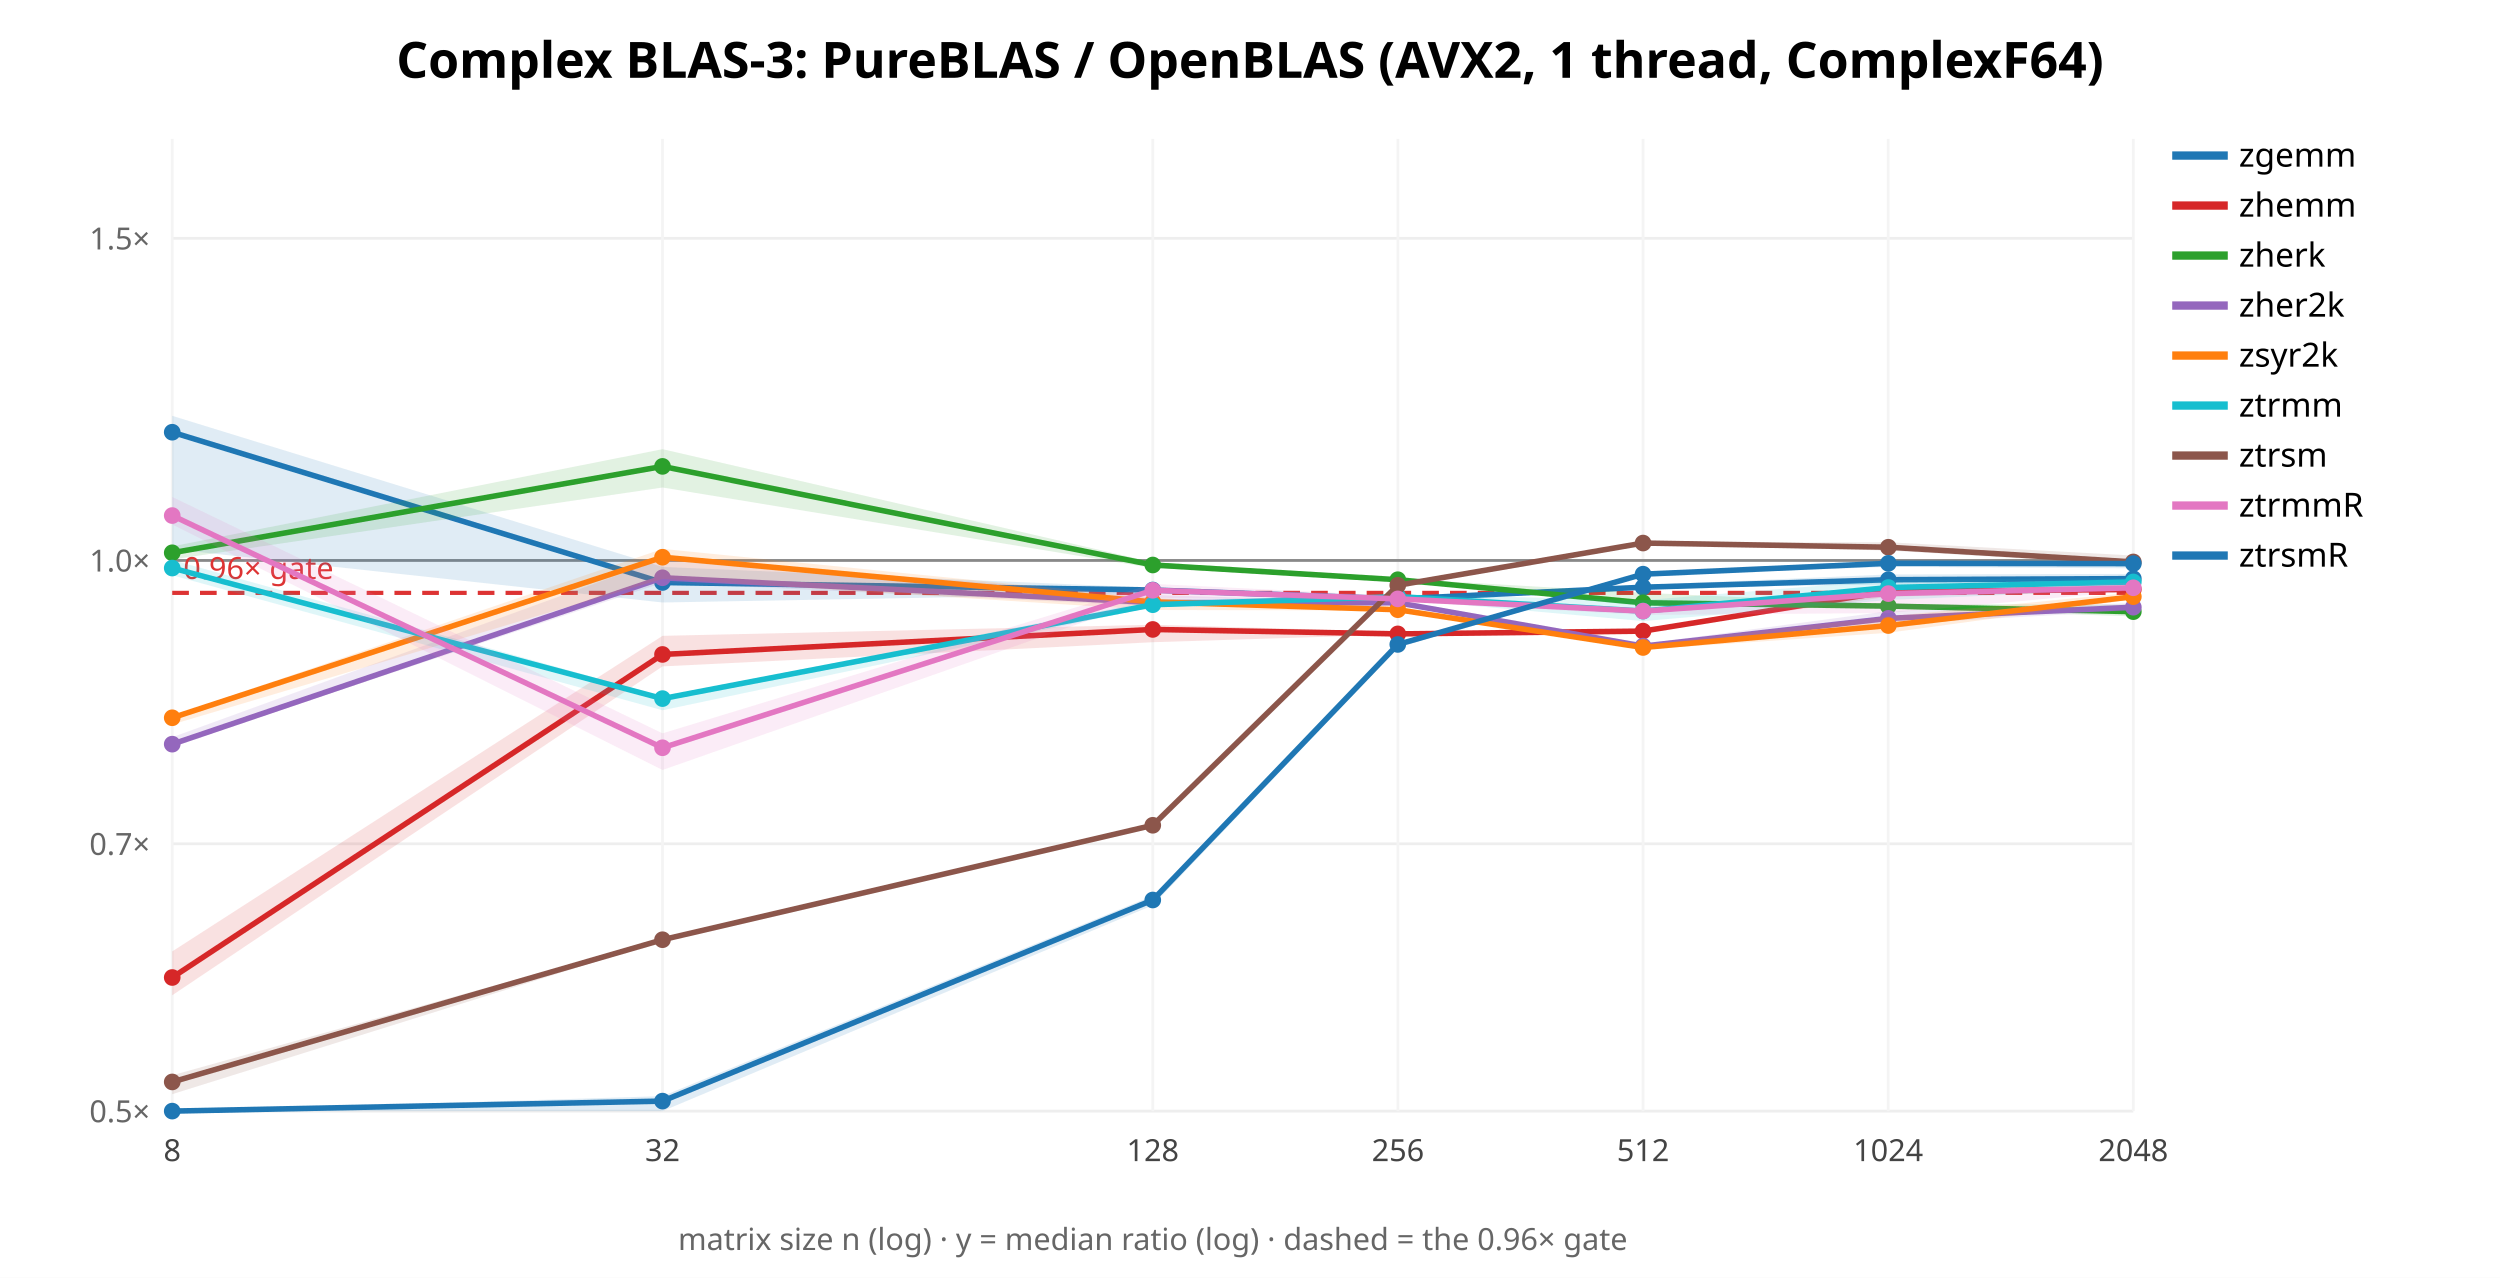
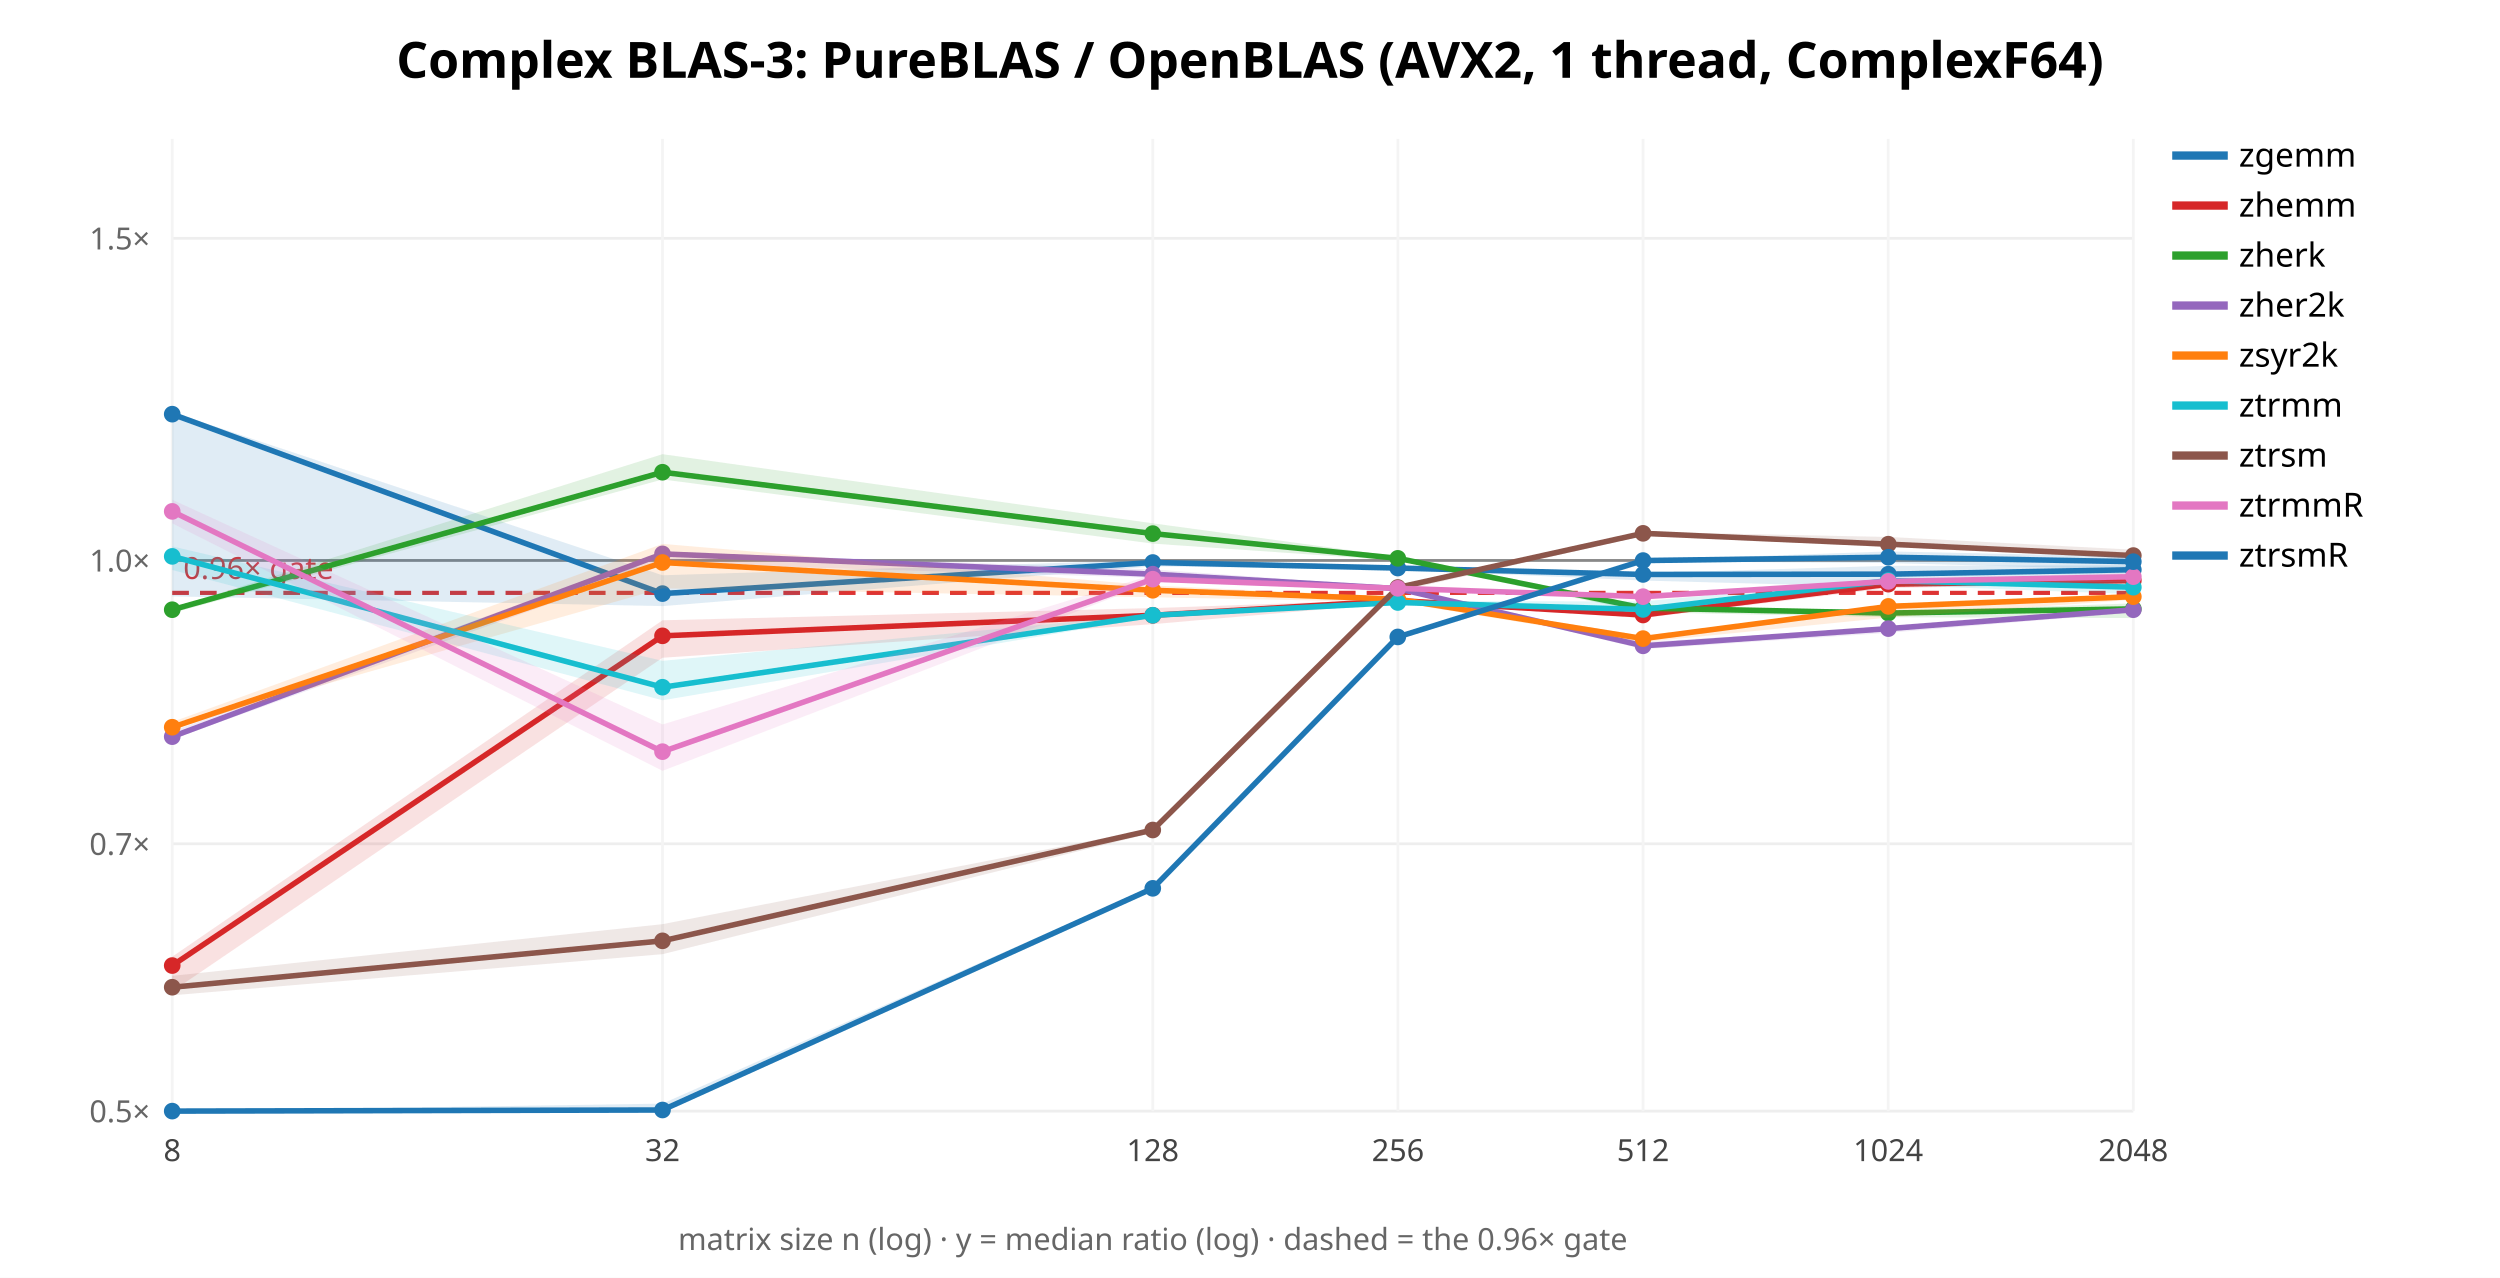
<svg xmlns="http://www.w3.org/2000/svg" width="900" height="460" font-family="sans-serif">
  <rect width="900" height="460" fill="white" />
  <text x="450.0" y="28" text-anchor="middle" font-size="18" font-weight="bold">Complex BLAS-3: PureBLAS / OpenBLAS (AVX2, 1 thread, ComplexF64)</text>
  <line x1="62" y1="400.0" x2="768" y2="400.0" stroke="#eee" />
  <text x="54" y="404.0" text-anchor="end" font-size="11" fill="#666">0.5×</text>
  <line x1="62" y1="303.769" x2="768" y2="303.769" stroke="#eee" />
  <text x="54" y="307.769" text-anchor="end" font-size="11" fill="#666">0.7×</text>
  <line x1="62" y1="201.76" x2="768" y2="201.76" stroke="#eee" />
  <text x="54" y="205.76" text-anchor="end" font-size="11" fill="#666">1.0×</text>
  <line x1="62" y1="85.797" x2="768" y2="85.797" stroke="#eee" />
  <text x="54" y="89.797" text-anchor="end" font-size="11" fill="#666">1.5×</text>
  <line x1="62.0" y1="50" x2="62.0" y2="400" stroke="#f4f4f4" />
  <text x="62.0" y="418" text-anchor="middle" font-size="11" fill="#444">8</text>
  <line x1="238.5" y1="50" x2="238.5" y2="400" stroke="#f4f4f4" />
  <text x="238.5" y="418" text-anchor="middle" font-size="11" fill="#444">32</text>
  <line x1="415.0" y1="50" x2="415.0" y2="400" stroke="#f4f4f4" />
  <text x="415.0" y="418" text-anchor="middle" font-size="11" fill="#444">128</text>
  <line x1="503.25" y1="50" x2="503.25" y2="400" stroke="#f4f4f4" />
  <text x="503.25" y="418" text-anchor="middle" font-size="11" fill="#444">256</text>
  <line x1="591.5" y1="50" x2="591.5" y2="400" stroke="#f4f4f4" />
  <text x="591.5" y="418" text-anchor="middle" font-size="11" fill="#444">512</text>
  <line x1="679.75" y1="50" x2="679.75" y2="400" stroke="#f4f4f4" />
  <text x="679.75" y="418" text-anchor="middle" font-size="11" fill="#444">1024</text>
  <line x1="768.0" y1="50" x2="768.0" y2="400" stroke="#f4f4f4" />
  <text x="768.0" y="418" text-anchor="middle" font-size="11" fill="#444">2048</text>
  <line x1="62" y1="201.76" x2="768" y2="201.76" stroke="#888" />
  <line x1="62" y1="213.435" x2="768" y2="213.435" stroke="#d33" stroke-width="1.5" stroke-dasharray="6 4" />
  <text x="66" y="208.435" font-size="11" fill="#d33">0.96× gate</text>
-   <polygon points="62.0,149.7 238.5,204.1 415.0,211.6 503.2,214.8 591.5,210.6 679.8,206.8 768.0,206.6 768.0,209.1 679.8,210.4 591.5,211.6 503.2,216.5 415.0,213.7 238.5,216.9 62.0,197.7" fill="#1f77b4" opacity="0.14" stroke="none" />
-   <polyline points="62.0,155.6 238.5,209.7 415.0,212.4 503.2,215.6 591.5,211.4 679.8,208.7 768.0,208.3" fill="none" stroke="#1f77b4" stroke-width="2" />
-   <circle cx="62.0" cy="155.6" r="3" fill="#1f77b4" />
-   <circle cx="238.5" cy="209.7" r="3" fill="#1f77b4" />
-   <circle cx="415.0" cy="212.4" r="3" fill="#1f77b4" />
-   <circle cx="503.2" cy="215.6" r="3" fill="#1f77b4" />
-   <circle cx="591.5" cy="211.4" r="3" fill="#1f77b4" />
-   <circle cx="679.8" cy="208.7" r="3" fill="#1f77b4" />
-   <circle cx="768.0" cy="208.3" r="3" fill="#1f77b4" />
+   <polygon points="62.0,148.4 238.5,207.1 415.0,201.6 503.2,203.6 591.5,206.3 679.8,203.7 768.0,203.5 768.0,206.8 679.8,211.4 591.5,209.0 503.2,205.1 415.0,203.9 238.5,218.2 62.0,214.7" fill="#1f77b4" opacity="0.14" stroke="none" />
+   <polyline points="62.0,149.1 238.5,213.7 415.0,202.5 503.2,204.5 591.5,206.8 679.8,206.7 768.0,205.1" fill="none" stroke="#1f77b4" stroke-width="2" />
+   <circle cx="62.0" cy="149.1" r="3" fill="#1f77b4" />
+   <circle cx="238.5" cy="213.7" r="3" fill="#1f77b4" />
+   <circle cx="415.0" cy="202.5" r="3" fill="#1f77b4" />
+   <circle cx="503.2" cy="204.5" r="3" fill="#1f77b4" />
+   <circle cx="591.5" cy="206.8" r="3" fill="#1f77b4" />
+   <circle cx="679.8" cy="206.7" r="3" fill="#1f77b4" />
+   <circle cx="768.0" cy="205.1" r="3" fill="#1f77b4" />
  <line x1="782" y1="56" x2="802" y2="56" stroke="#1f77b4" stroke-width="3" />
  <text x="806" y="60" font-size="12">zgemm</text>
-   <polygon points="62.0,342.5 238.5,228.9 415.0,224.9 503.2,227.5 591.5,226.8 679.8,212.0 768.0,209.9 768.0,212.9 679.8,214.8 591.5,227.3 503.2,228.4 415.0,231.2 238.5,239.9 62.0,358.3" fill="#d62728" opacity="0.14" stroke="none" />
-   <polyline points="62.0,351.9 238.5,235.6 415.0,226.6 503.2,228.2 591.5,227.2 679.8,212.9 768.0,212.2" fill="none" stroke="#d62728" stroke-width="2" />
-   <circle cx="62.0" cy="351.9" r="3" fill="#d62728" />
-   <circle cx="238.5" cy="235.6" r="3" fill="#d62728" />
-   <circle cx="415.0" cy="226.6" r="3" fill="#d62728" />
-   <circle cx="503.2" cy="228.2" r="3" fill="#d62728" />
-   <circle cx="591.5" cy="227.2" r="3" fill="#d62728" />
-   <circle cx="679.8" cy="212.9" r="3" fill="#d62728" />
-   <circle cx="768.0" cy="212.2" r="3" fill="#d62728" />
+   <polygon points="62.0,344.4 238.5,223.3 415.0,218.9 503.2,215.8 591.5,220.7 679.8,209.6 768.0,207.3 768.0,210.1 679.8,211.7 591.5,222.5 503.2,217.0 415.0,224.7 238.5,236.8 62.0,356.9" fill="#d62728" opacity="0.14" stroke="none" />
+   <polyline points="62.0,347.6 238.5,228.9 415.0,221.5 503.2,216.2 591.5,221.4 679.8,210.3 768.0,209.0" fill="none" stroke="#d62728" stroke-width="2" />
+   <circle cx="62.0" cy="347.6" r="3" fill="#d62728" />
+   <circle cx="238.5" cy="228.9" r="3" fill="#d62728" />
+   <circle cx="415.0" cy="221.5" r="3" fill="#d62728" />
+   <circle cx="503.2" cy="216.2" r="3" fill="#d62728" />
+   <circle cx="591.5" cy="221.4" r="3" fill="#d62728" />
+   <circle cx="679.8" cy="210.3" r="3" fill="#d62728" />
+   <circle cx="768.0" cy="209.0" r="3" fill="#d62728" />
  <line x1="782" y1="74" x2="802" y2="74" stroke="#d62728" stroke-width="3" />
  <text x="806" y="78" font-size="12">zhemm</text>
-   <polygon points="62.0,196.7 238.5,161.7 415.0,202.4 503.2,208.3 591.5,213.4 679.8,217.4 768.0,217.7 768.0,221.9 679.8,219.0 591.5,218.2 503.2,209.2 415.0,204.5 238.5,175.5 62.0,201.4" fill="#2ca02c" opacity="0.14" stroke="none" />
-   <polyline points="62.0,199.0 238.5,167.9 415.0,203.4 503.2,208.7 591.5,217.0 679.8,218.2 768.0,220.2" fill="none" stroke="#2ca02c" stroke-width="2" />
-   <circle cx="62.0" cy="199.0" r="3" fill="#2ca02c" />
-   <circle cx="238.5" cy="167.9" r="3" fill="#2ca02c" />
-   <circle cx="415.0" cy="203.4" r="3" fill="#2ca02c" />
-   <circle cx="503.2" cy="208.7" r="3" fill="#2ca02c" />
-   <circle cx="591.5" cy="217.0" r="3" fill="#2ca02c" />
-   <circle cx="679.8" cy="218.2" r="3" fill="#2ca02c" />
-   <circle cx="768.0" cy="220.2" r="3" fill="#2ca02c" />
+   <polygon points="62.0,218.9 238.5,163.5 415.0,188.4 503.2,200.4 591.5,218.7 679.8,220.3 768.0,217.2 768.0,222.5 679.8,222.2 591.5,220.4 503.2,201.8 415.0,195.7 238.5,172.6 62.0,220.7" fill="#2ca02c" opacity="0.14" stroke="none" />
+   <polyline points="62.0,219.5 238.5,170.0 415.0,192.1 503.2,201.0 591.5,218.9 679.8,220.7 768.0,219.2" fill="none" stroke="#2ca02c" stroke-width="2" />
+   <circle cx="62.0" cy="219.5" r="3" fill="#2ca02c" />
+   <circle cx="238.5" cy="170.0" r="3" fill="#2ca02c" />
+   <circle cx="415.0" cy="192.1" r="3" fill="#2ca02c" />
+   <circle cx="503.2" cy="201.0" r="3" fill="#2ca02c" />
+   <circle cx="591.5" cy="218.9" r="3" fill="#2ca02c" />
+   <circle cx="679.8" cy="220.7" r="3" fill="#2ca02c" />
+   <circle cx="768.0" cy="219.2" r="3" fill="#2ca02c" />
  <line x1="782" y1="92" x2="802" y2="92" stroke="#2ca02c" stroke-width="3" />
  <text x="806" y="96" font-size="12">zherk</text>
-   <polygon points="62.0,265.4 238.5,201.2 415.0,214.2 503.2,216.8 591.5,231.8 679.8,220.0 768.0,217.1 768.0,219.8 679.8,224.8 591.5,233.7 503.2,217.9 415.0,218.2 238.5,209.8 62.0,268.6" fill="#9467bd" opacity="0.14" stroke="none" />
-   <polyline points="62.0,267.9 238.5,208.0 415.0,216.9 503.2,217.0 591.5,232.6 679.8,222.6 768.0,218.6" fill="none" stroke="#9467bd" stroke-width="2" />
-   <circle cx="62.0" cy="267.9" r="3" fill="#9467bd" />
-   <circle cx="238.5" cy="208.0" r="3" fill="#9467bd" />
-   <circle cx="415.0" cy="216.9" r="3" fill="#9467bd" />
-   <circle cx="503.2" cy="217.0" r="3" fill="#9467bd" />
-   <circle cx="591.5" cy="232.6" r="3" fill="#9467bd" />
-   <circle cx="679.8" cy="222.6" r="3" fill="#9467bd" />
-   <circle cx="768.0" cy="218.6" r="3" fill="#9467bd" />
+   <polygon points="62.0,263.2 238.5,198.6 415.0,205.0 503.2,211.3 591.5,231.1 679.8,225.9 768.0,218.7 768.0,220.5 679.8,227.8 591.5,233.7 503.2,212.4 415.0,208.0 238.5,202.8 62.0,266.1" fill="#9467bd" opacity="0.14" stroke="none" />
+   <polyline points="62.0,265.2 238.5,199.4 415.0,206.7 503.2,211.9 591.5,232.5 679.8,226.3 768.0,219.5" fill="none" stroke="#9467bd" stroke-width="2" />
+   <circle cx="62.0" cy="265.2" r="3" fill="#9467bd" />
+   <circle cx="238.5" cy="199.4" r="3" fill="#9467bd" />
+   <circle cx="415.0" cy="206.7" r="3" fill="#9467bd" />
+   <circle cx="503.2" cy="211.9" r="3" fill="#9467bd" />
+   <circle cx="591.5" cy="232.5" r="3" fill="#9467bd" />
+   <circle cx="679.8" cy="226.3" r="3" fill="#9467bd" />
+   <circle cx="768.0" cy="219.5" r="3" fill="#9467bd" />
  <line x1="782" y1="110" x2="802" y2="110" stroke="#9467bd" stroke-width="3" />
  <text x="806" y="114" font-size="12">zher2k</text>
-   <polygon points="62.0,257.7 238.5,197.6 415.0,215.3 503.2,219.2 591.5,232.1 679.8,221.9 768.0,213.3 768.0,215.8 679.8,227.8 591.5,233.8 503.2,219.8 415.0,219.6 238.5,208.4 62.0,260.8" fill="#ff7f0e" opacity="0.14" stroke="none" />
-   <polyline points="62.0,258.4 238.5,200.6 415.0,216.7 503.2,219.5 591.5,233.1 679.8,225.2 768.0,214.8" fill="none" stroke="#ff7f0e" stroke-width="2" />
-   <circle cx="62.0" cy="258.4" r="3" fill="#ff7f0e" />
-   <circle cx="238.5" cy="200.6" r="3" fill="#ff7f0e" />
-   <circle cx="415.0" cy="216.7" r="3" fill="#ff7f0e" />
-   <circle cx="503.2" cy="219.5" r="3" fill="#ff7f0e" />
-   <circle cx="591.5" cy="233.1" r="3" fill="#ff7f0e" />
-   <circle cx="679.8" cy="225.2" r="3" fill="#ff7f0e" />
+   <polygon points="62.0,259.9 238.5,195.8 415.0,210.8 503.2,214.9 591.5,228.9 679.8,217.9 768.0,213.7 768.0,215.9 679.8,222.3 591.5,231.2 503.2,216.8 415.0,215.0 238.5,211.8 62.0,262.0" fill="#ff7f0e" opacity="0.14" stroke="none" />
+   <polyline points="62.0,261.8 238.5,202.5 415.0,212.5 503.2,215.7 591.5,229.9 679.8,218.3 768.0,214.8" fill="none" stroke="#ff7f0e" stroke-width="2" />
+   <circle cx="62.0" cy="261.8" r="3" fill="#ff7f0e" />
+   <circle cx="238.5" cy="202.5" r="3" fill="#ff7f0e" />
+   <circle cx="415.0" cy="212.5" r="3" fill="#ff7f0e" />
+   <circle cx="503.2" cy="215.7" r="3" fill="#ff7f0e" />
+   <circle cx="591.5" cy="229.9" r="3" fill="#ff7f0e" />
+   <circle cx="679.8" cy="218.3" r="3" fill="#ff7f0e" />
  <circle cx="768.0" cy="214.8" r="3" fill="#ff7f0e" />
  <line x1="782" y1="128" x2="802" y2="128" stroke="#ff7f0e" stroke-width="3" />
  <text x="806" y="132" font-size="12">zsyr2k</text>
-   <polygon points="62.0,201.6 238.5,250.7 415.0,216.3 503.2,213.9 591.5,216.1 679.8,208.8 768.0,208.1 768.0,212.1 679.8,216.0 591.5,223.6 503.2,215.7 415.0,218.5 238.5,255.7 62.0,207.1" fill="#17becf" opacity="0.14" stroke="none" />
-   <polyline points="62.0,204.5 238.5,251.5 415.0,217.7 503.2,214.8 591.5,220.0 679.8,211.5 768.0,209.5" fill="none" stroke="#17becf" stroke-width="2" />
-   <circle cx="62.0" cy="204.5" r="3" fill="#17becf" />
-   <circle cx="238.5" cy="251.5" r="3" fill="#17becf" />
-   <circle cx="415.0" cy="217.7" r="3" fill="#17becf" />
-   <circle cx="503.2" cy="214.8" r="3" fill="#17becf" />
-   <circle cx="591.5" cy="220.0" r="3" fill="#17becf" />
-   <circle cx="679.8" cy="211.5" r="3" fill="#17becf" />
-   <circle cx="768.0" cy="209.5" r="3" fill="#17becf" />
+   <polygon points="62.0,196.7 238.5,237.9 415.0,221.1 503.2,216.4 591.5,216.5 679.8,208.4 768.0,209.2 768.0,213.9 679.8,210.6 591.5,220.2 503.2,217.6 415.0,222.2 238.5,252.1 62.0,205.2" fill="#17becf" opacity="0.14" stroke="none" />
+   <polyline points="62.0,200.3 238.5,247.4 415.0,221.5 503.2,216.9 591.5,219.4 679.8,209.0 768.0,211.4" fill="none" stroke="#17becf" stroke-width="2" />
+   <circle cx="62.0" cy="200.3" r="3" fill="#17becf" />
+   <circle cx="238.5" cy="247.4" r="3" fill="#17becf" />
+   <circle cx="415.0" cy="221.5" r="3" fill="#17becf" />
+   <circle cx="503.2" cy="216.9" r="3" fill="#17becf" />
+   <circle cx="591.5" cy="219.4" r="3" fill="#17becf" />
+   <circle cx="679.8" cy="209.0" r="3" fill="#17becf" />
+   <circle cx="768.0" cy="211.4" r="3" fill="#17becf" />
  <line x1="782" y1="146" x2="802" y2="146" stroke="#17becf" stroke-width="3" />
  <text x="806" y="150" font-size="12">ztrmm</text>
-   <polygon points="62.0,387.1 238.5,337.9 415.0,296.5 503.2,209.8 591.5,195.3 679.8,195.2 768.0,200.0 768.0,203.3 679.8,198.2 591.5,196.0 503.2,210.9 415.0,297.4 238.5,338.7 62.0,393.9" fill="#8c564b" opacity="0.14" stroke="none" />
-   <polyline points="62.0,389.5 238.5,338.3 415.0,297.1 503.2,210.7 591.5,195.5 679.8,197.0 768.0,202.3" fill="none" stroke="#8c564b" stroke-width="2" />
-   <circle cx="62.0" cy="389.5" r="3" fill="#8c564b" />
-   <circle cx="238.5" cy="338.3" r="3" fill="#8c564b" />
-   <circle cx="415.0" cy="297.1" r="3" fill="#8c564b" />
-   <circle cx="503.2" cy="210.7" r="3" fill="#8c564b" />
-   <circle cx="591.5" cy="195.5" r="3" fill="#8c564b" />
-   <circle cx="679.8" cy="197.0" r="3" fill="#8c564b" />
-   <circle cx="768.0" cy="202.3" r="3" fill="#8c564b" />
+   <polygon points="62.0,351.3 238.5,332.7 415.0,298.3 503.2,211.2 591.5,191.5 679.8,193.3 768.0,197.9 768.0,201.1 679.8,196.9 591.5,192.9 503.2,212.9 415.0,299.8 238.5,343.5 62.0,358.3" fill="#8c564b" opacity="0.14" stroke="none" />
+   <polyline points="62.0,355.4 238.5,338.7 415.0,298.8 503.2,211.5 591.5,192.0 679.8,195.9 768.0,200.0" fill="none" stroke="#8c564b" stroke-width="2" />
+   <circle cx="62.0" cy="355.4" r="3" fill="#8c564b" />
+   <circle cx="238.5" cy="338.7" r="3" fill="#8c564b" />
+   <circle cx="415.0" cy="298.8" r="3" fill="#8c564b" />
+   <circle cx="503.2" cy="211.5" r="3" fill="#8c564b" />
+   <circle cx="591.5" cy="192.0" r="3" fill="#8c564b" />
+   <circle cx="679.8" cy="195.9" r="3" fill="#8c564b" />
+   <circle cx="768.0" cy="200.0" r="3" fill="#8c564b" />
  <line x1="782" y1="164" x2="802" y2="164" stroke="#8c564b" stroke-width="3" />
  <text x="806" y="168" font-size="12">ztrsm</text>
-   <polygon points="62.0,178.9 238.5,264.0 415.0,210.2 503.2,214.5 591.5,219.6 679.8,213.3 768.0,209.8 768.0,212.7 679.8,220.7 591.5,221.4 503.2,216.4 415.0,215.2 238.5,277.2 62.0,188.8" fill="#e377c2" opacity="0.14" stroke="none" />
-   <polyline points="62.0,185.6 238.5,269.2 415.0,212.5 503.2,215.6 591.5,220.0 679.8,213.7 768.0,211.6" fill="none" stroke="#e377c2" stroke-width="2" />
-   <circle cx="62.0" cy="185.6" r="3" fill="#e377c2" />
-   <circle cx="238.5" cy="269.2" r="3" fill="#e377c2" />
-   <circle cx="415.0" cy="212.5" r="3" fill="#e377c2" />
-   <circle cx="503.2" cy="215.6" r="3" fill="#e377c2" />
-   <circle cx="591.5" cy="220.0" r="3" fill="#e377c2" />
-   <circle cx="679.8" cy="213.7" r="3" fill="#e377c2" />
-   <circle cx="768.0" cy="211.6" r="3" fill="#e377c2" />
+   <polygon points="62.0,179.9 238.5,260.8 415.0,206.9 503.2,211.4 591.5,214.1 679.8,209.1 768.0,206.1 768.0,209.4 679.8,210.1 591.5,215.7 503.2,212.0 415.0,209.6 238.5,277.5 62.0,188.4" fill="#e377c2" opacity="0.14" stroke="none" />
+   <polyline points="62.0,184.1 238.5,270.6 415.0,208.5 503.2,211.8 591.5,214.8 679.8,209.3 768.0,207.6" fill="none" stroke="#e377c2" stroke-width="2" />
+   <circle cx="62.0" cy="184.1" r="3" fill="#e377c2" />
+   <circle cx="238.5" cy="270.6" r="3" fill="#e377c2" />
+   <circle cx="415.0" cy="208.5" r="3" fill="#e377c2" />
+   <circle cx="503.2" cy="211.8" r="3" fill="#e377c2" />
+   <circle cx="591.5" cy="214.8" r="3" fill="#e377c2" />
+   <circle cx="679.8" cy="209.3" r="3" fill="#e377c2" />
+   <circle cx="768.0" cy="207.6" r="3" fill="#e377c2" />
  <line x1="782" y1="182" x2="802" y2="182" stroke="#e377c2" stroke-width="3" />
  <text x="806" y="186" font-size="12">ztrmmR</text>
-   <polygon points="62.0,400.0 238.5,394.6 415.0,322.5 503.2,231.2 591.5,206.4 679.8,201.6 768.0,202.3 768.0,204.6 679.8,204.1 591.5,207.0 503.2,233.2 415.0,325.9 238.5,400.0 62.0,400.0" fill="#1f77b4" opacity="0.14" stroke="none" />
-   <polyline points="62.0,400.0 238.5,396.4 415.0,324.0 503.2,232.0 591.5,206.7 679.8,202.8 768.0,202.9" fill="none" stroke="#1f77b4" stroke-width="2" />
+   <polygon points="62.0,400.0 238.5,397.3 415.0,319.0 503.2,228.9 591.5,201.6 679.8,198.5 768.0,200.4 768.0,205.1 679.8,202.7 591.5,202.1 503.2,229.6 415.0,320.5 238.5,400.0 62.0,400.0" fill="#1f77b4" opacity="0.14" stroke="none" />
+   <polyline points="62.0,400.0 238.5,399.6 415.0,319.8 503.2,229.3 591.5,201.8 679.8,200.6 768.0,202.2" fill="none" stroke="#1f77b4" stroke-width="2" />
  <circle cx="62.0" cy="400.0" r="3" fill="#1f77b4" />
-   <circle cx="238.5" cy="396.4" r="3" fill="#1f77b4" />
-   <circle cx="415.0" cy="324.0" r="3" fill="#1f77b4" />
-   <circle cx="503.2" cy="232.0" r="3" fill="#1f77b4" />
-   <circle cx="591.5" cy="206.7" r="3" fill="#1f77b4" />
-   <circle cx="679.8" cy="202.8" r="3" fill="#1f77b4" />
-   <circle cx="768.0" cy="202.9" r="3" fill="#1f77b4" />
+   <circle cx="238.5" cy="399.6" r="3" fill="#1f77b4" />
+   <circle cx="415.0" cy="319.8" r="3" fill="#1f77b4" />
+   <circle cx="503.2" cy="229.3" r="3" fill="#1f77b4" />
+   <circle cx="591.5" cy="201.8" r="3" fill="#1f77b4" />
+   <circle cx="679.8" cy="200.6" r="3" fill="#1f77b4" />
+   <circle cx="768.0" cy="202.2" r="3" fill="#1f77b4" />
  <line x1="782" y1="200" x2="802" y2="200" stroke="#1f77b4" stroke-width="3" />
  <text x="806" y="204" font-size="12">ztrsmR</text>
  <text x="415.0" y="450" text-anchor="middle" font-size="11" fill="#666">matrix size n (log) · y = median ratio (log) · dashed = the 0.96× gate</text>
</svg>
